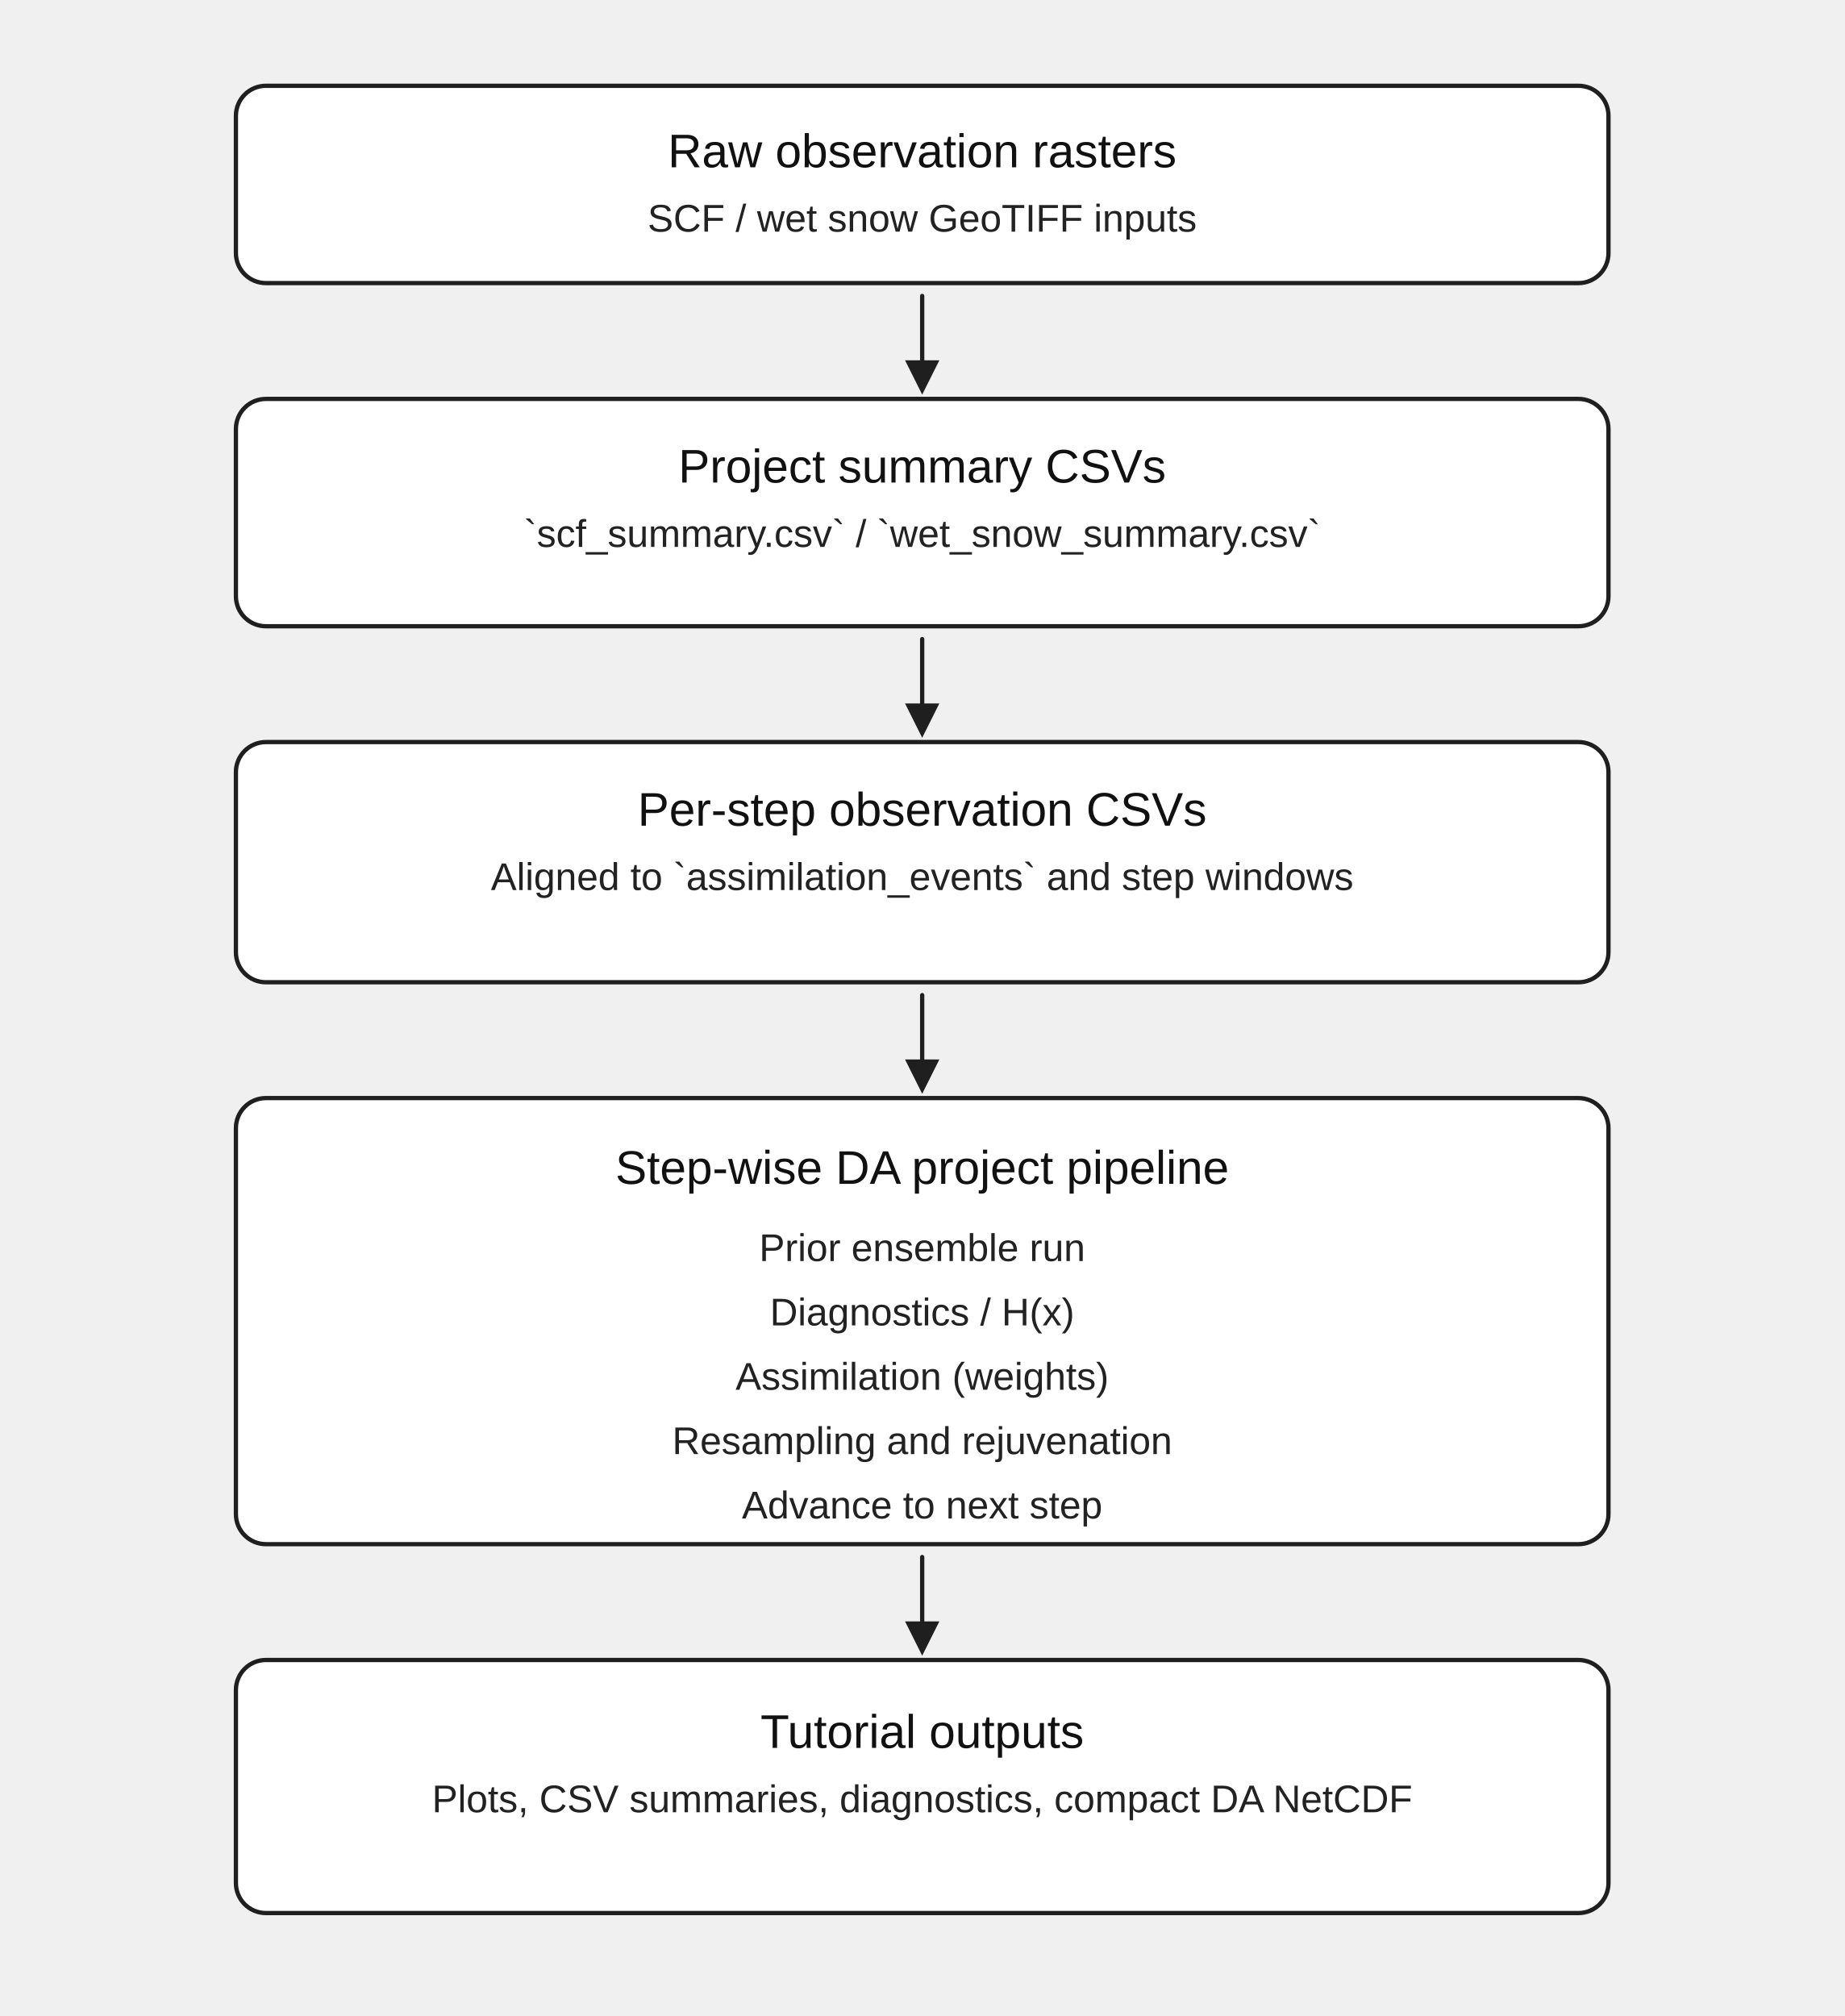
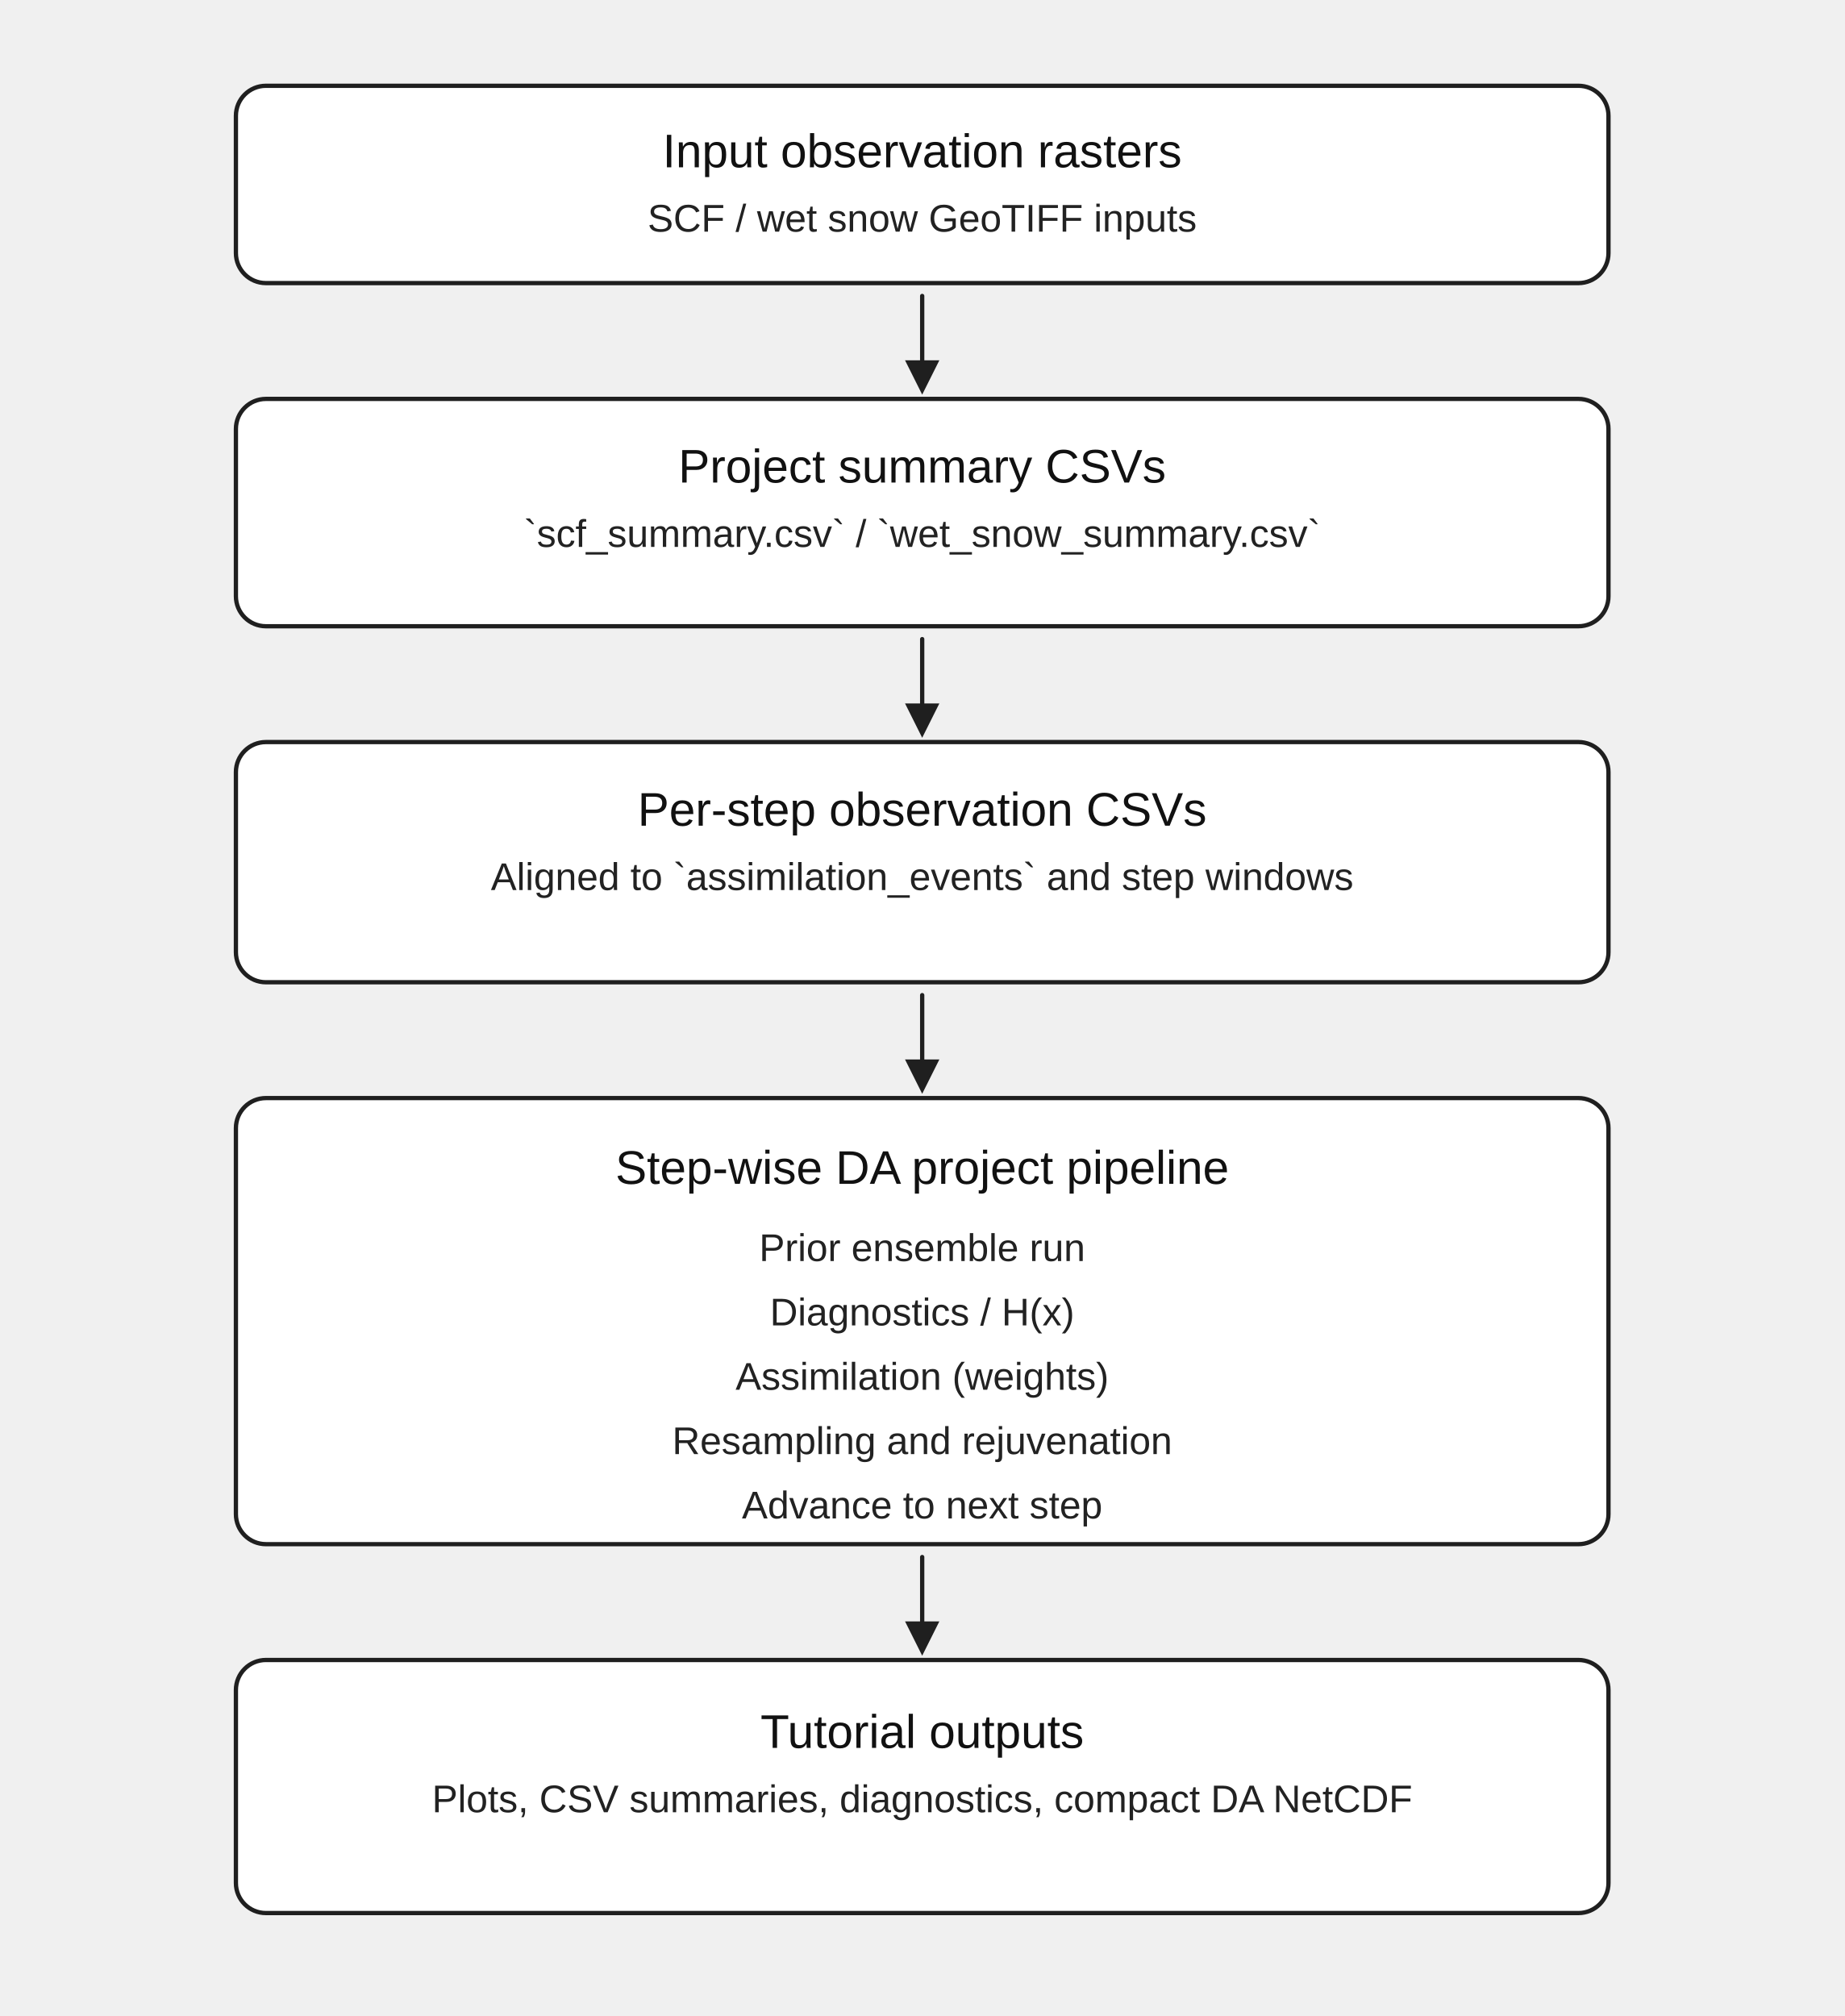
<svg xmlns="http://www.w3.org/2000/svg" width="860" height="940" viewBox="0 0 860 940" role="img" aria-labelledby="title desc">
  <defs>
    <style>
      .box { fill: #ffffff; stroke: #1f1f1f; stroke-width: 2; }
      .label { fill: #111111; font-family: Arial, sans-serif; font-size: 22px; }
      .small { fill: #222222; font-family: Arial, sans-serif; font-size: 18px; }
      .arrow { stroke: #1f1f1f; stroke-width: 2; fill: none; stroke-linecap: round; }
    </style>
    <marker id="arrowhead" markerWidth="10" markerHeight="10" refX="5" refY="5" orient="auto" markerUnits="strokeWidth">
      <path d="M 1 1 L 9 5 L 1 9 z" fill="#1f1f1f" />
    </marker>
  </defs>
  <rect class="box" x="110" y="40" rx="14" ry="14" width="640" height="92" />
-   <text class="label" x="430" y="78" text-anchor="middle">Raw observation rasters</text>
+   <text class="label" x="430" y="78" text-anchor="middle">Input observation rasters</text>
  <text class="small" x="430" y="108" text-anchor="middle">SCF / wet snow GeoTIFF inputs</text>
  <path class="arrow" d="M430 138 L430 176" marker-end="url(#arrowhead)" />
  <rect class="box" x="110" y="186" rx="14" ry="14" width="640" height="106" />
  <text class="label" x="430" y="225" text-anchor="middle">Project summary CSVs</text>
  <text class="small" x="430" y="255" text-anchor="middle">`scf_summary.csv` / `wet_snow_summary.csv`</text>
  <path class="arrow" d="M430 298 L430 336" marker-end="url(#arrowhead)" />
  <rect class="box" x="110" y="346" rx="14" ry="14" width="640" height="112" />
  <text class="label" x="430" y="385" text-anchor="middle">Per-step observation CSVs</text>
  <text class="small" x="430" y="415" text-anchor="middle">Aligned to `assimilation_events` and step windows</text>
  <path class="arrow" d="M430 464 L430 502" marker-end="url(#arrowhead)" />
  <rect class="box" x="110" y="512" rx="14" ry="14" width="640" height="208" />
  <text class="label" x="430" y="552" text-anchor="middle">Step-wise DA project pipeline</text>
  <text class="small" x="430" y="588" text-anchor="middle">Prior ensemble run</text>
  <text class="small" x="430" y="618" text-anchor="middle">Diagnostics / H(x)</text>
  <text class="small" x="430" y="648" text-anchor="middle">Assimilation (weights)</text>
  <text class="small" x="430" y="678" text-anchor="middle">Resampling and rejuvenation</text>
  <text class="small" x="430" y="708" text-anchor="middle">Advance to next step</text>
  <path class="arrow" d="M430 726 L430 764" marker-end="url(#arrowhead)" />
  <rect class="box" x="110" y="774" rx="14" ry="14" width="640" height="118" />
  <text class="label" x="430" y="815" text-anchor="middle">Tutorial outputs</text>
  <text class="small" x="430" y="845" text-anchor="middle">Plots, CSV summaries, diagnostics, compact DA NetCDF</text>
</svg>
